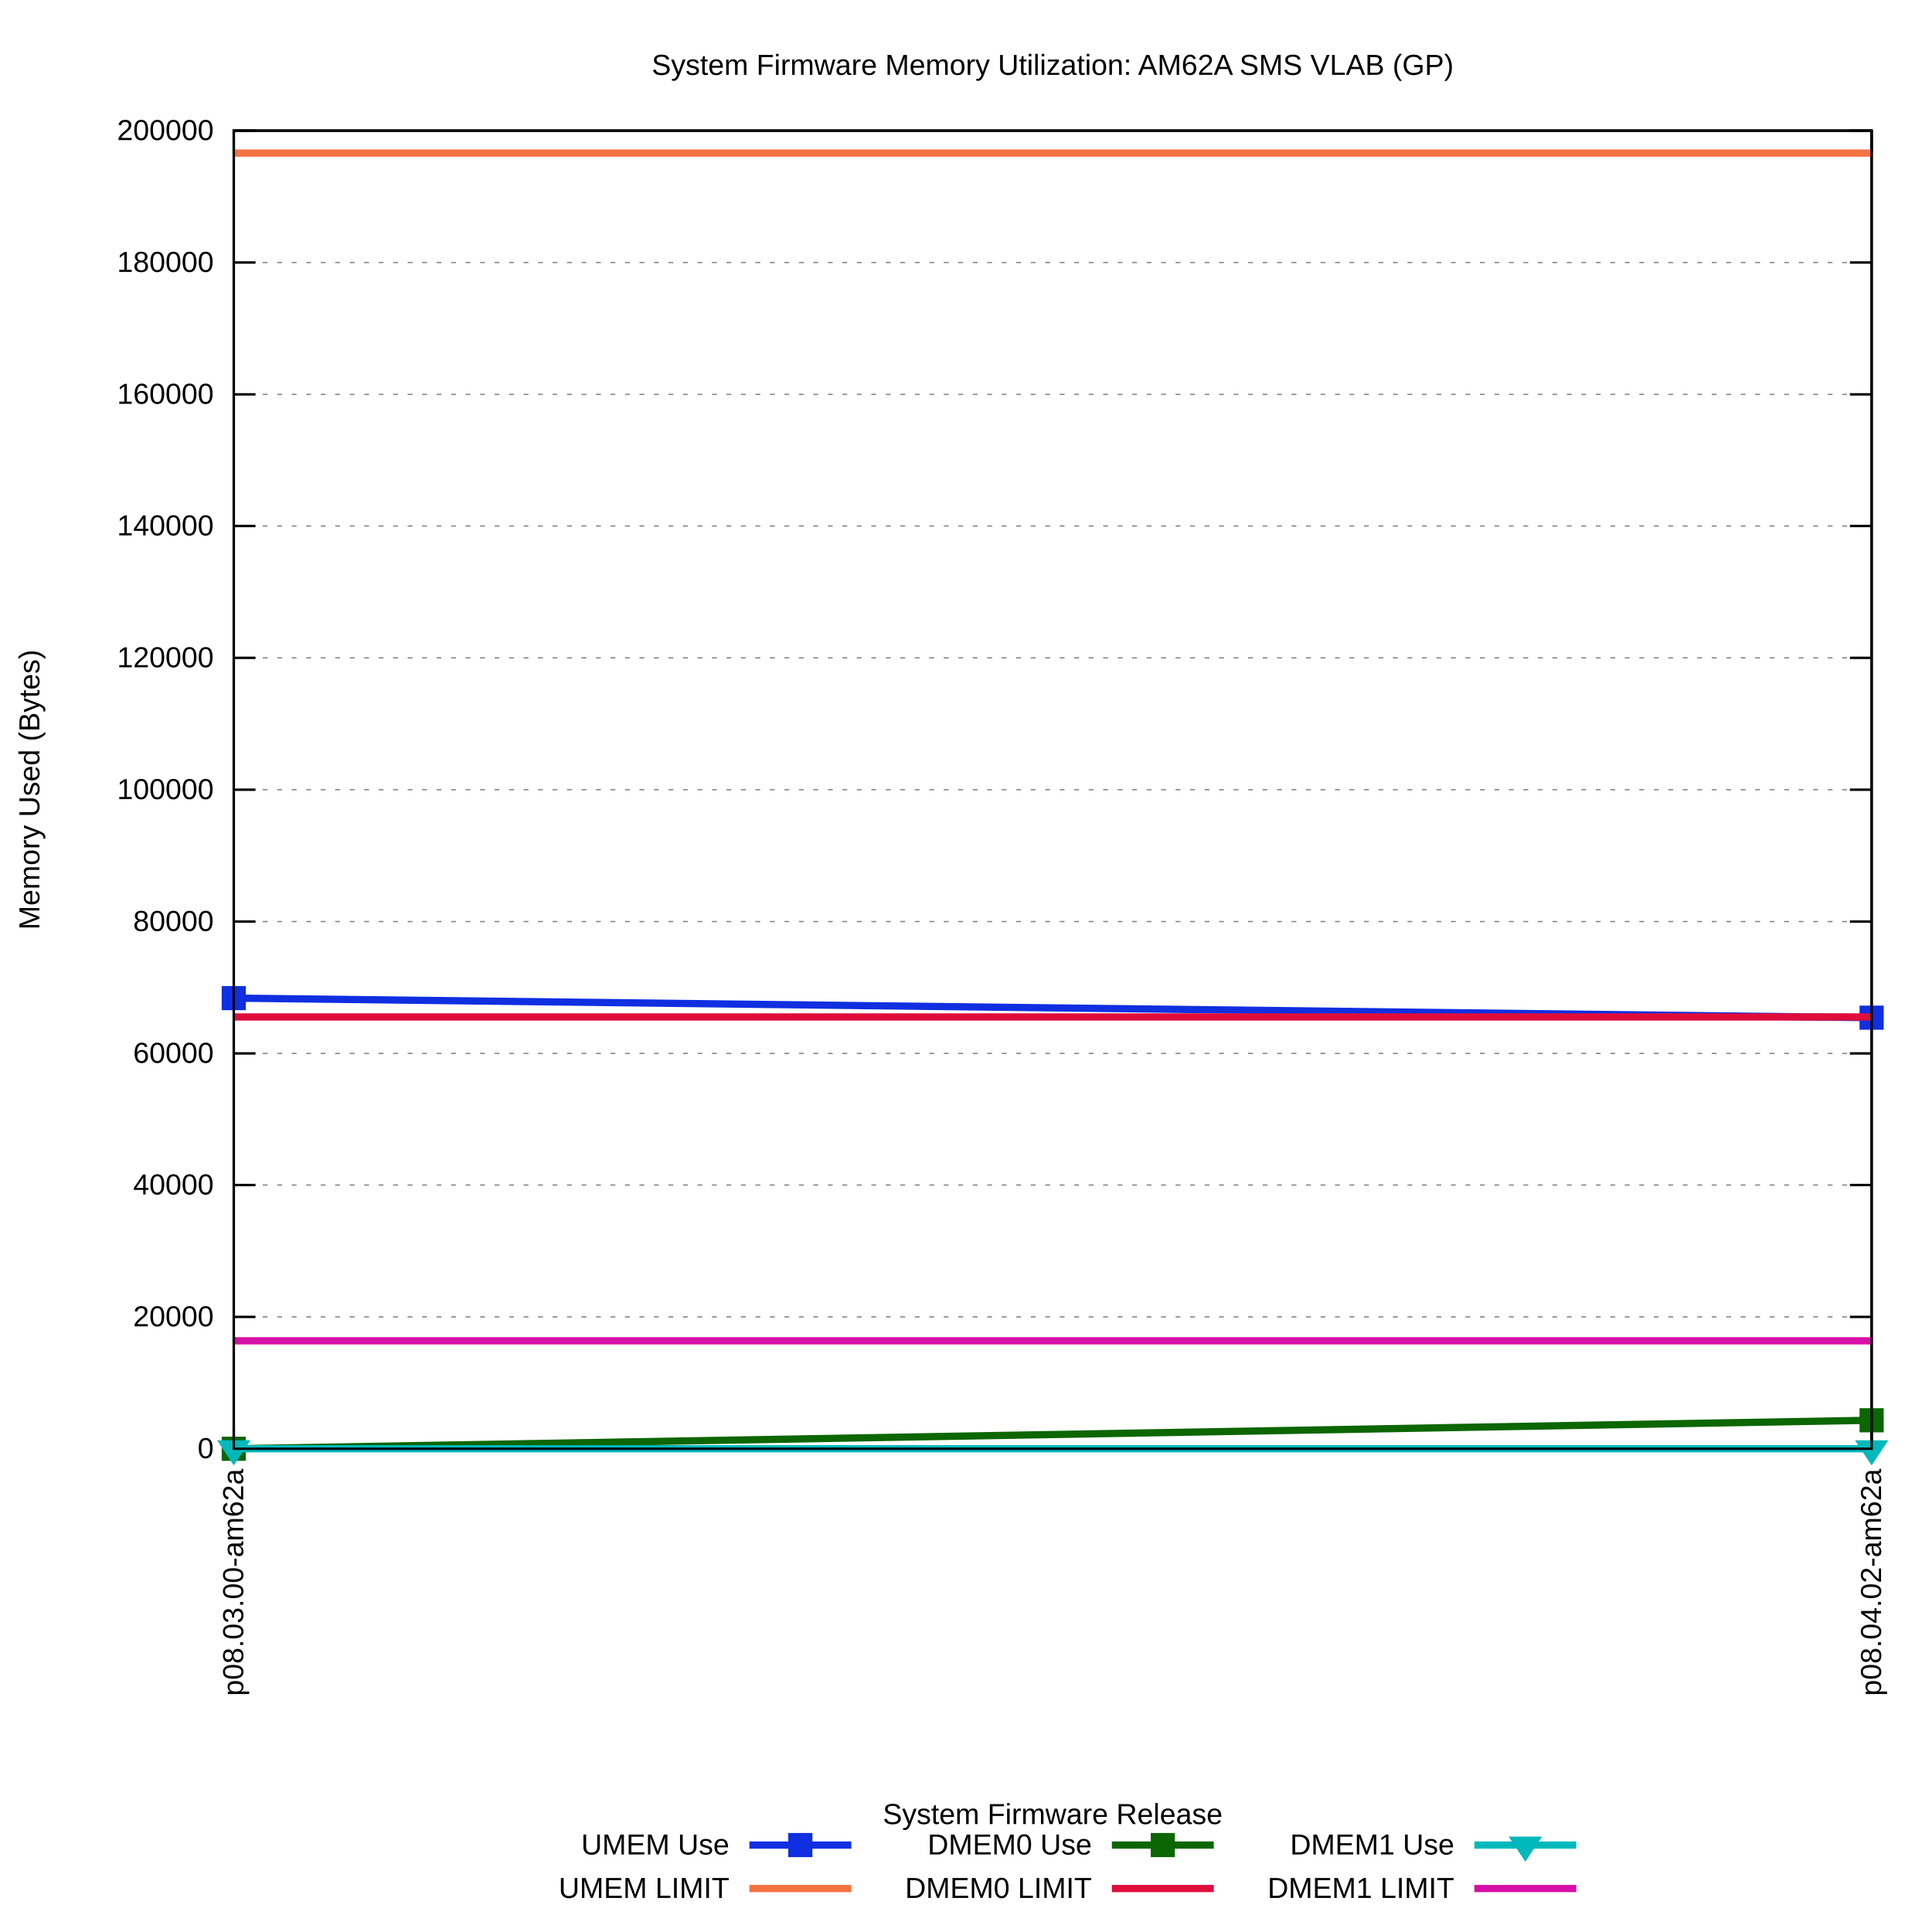
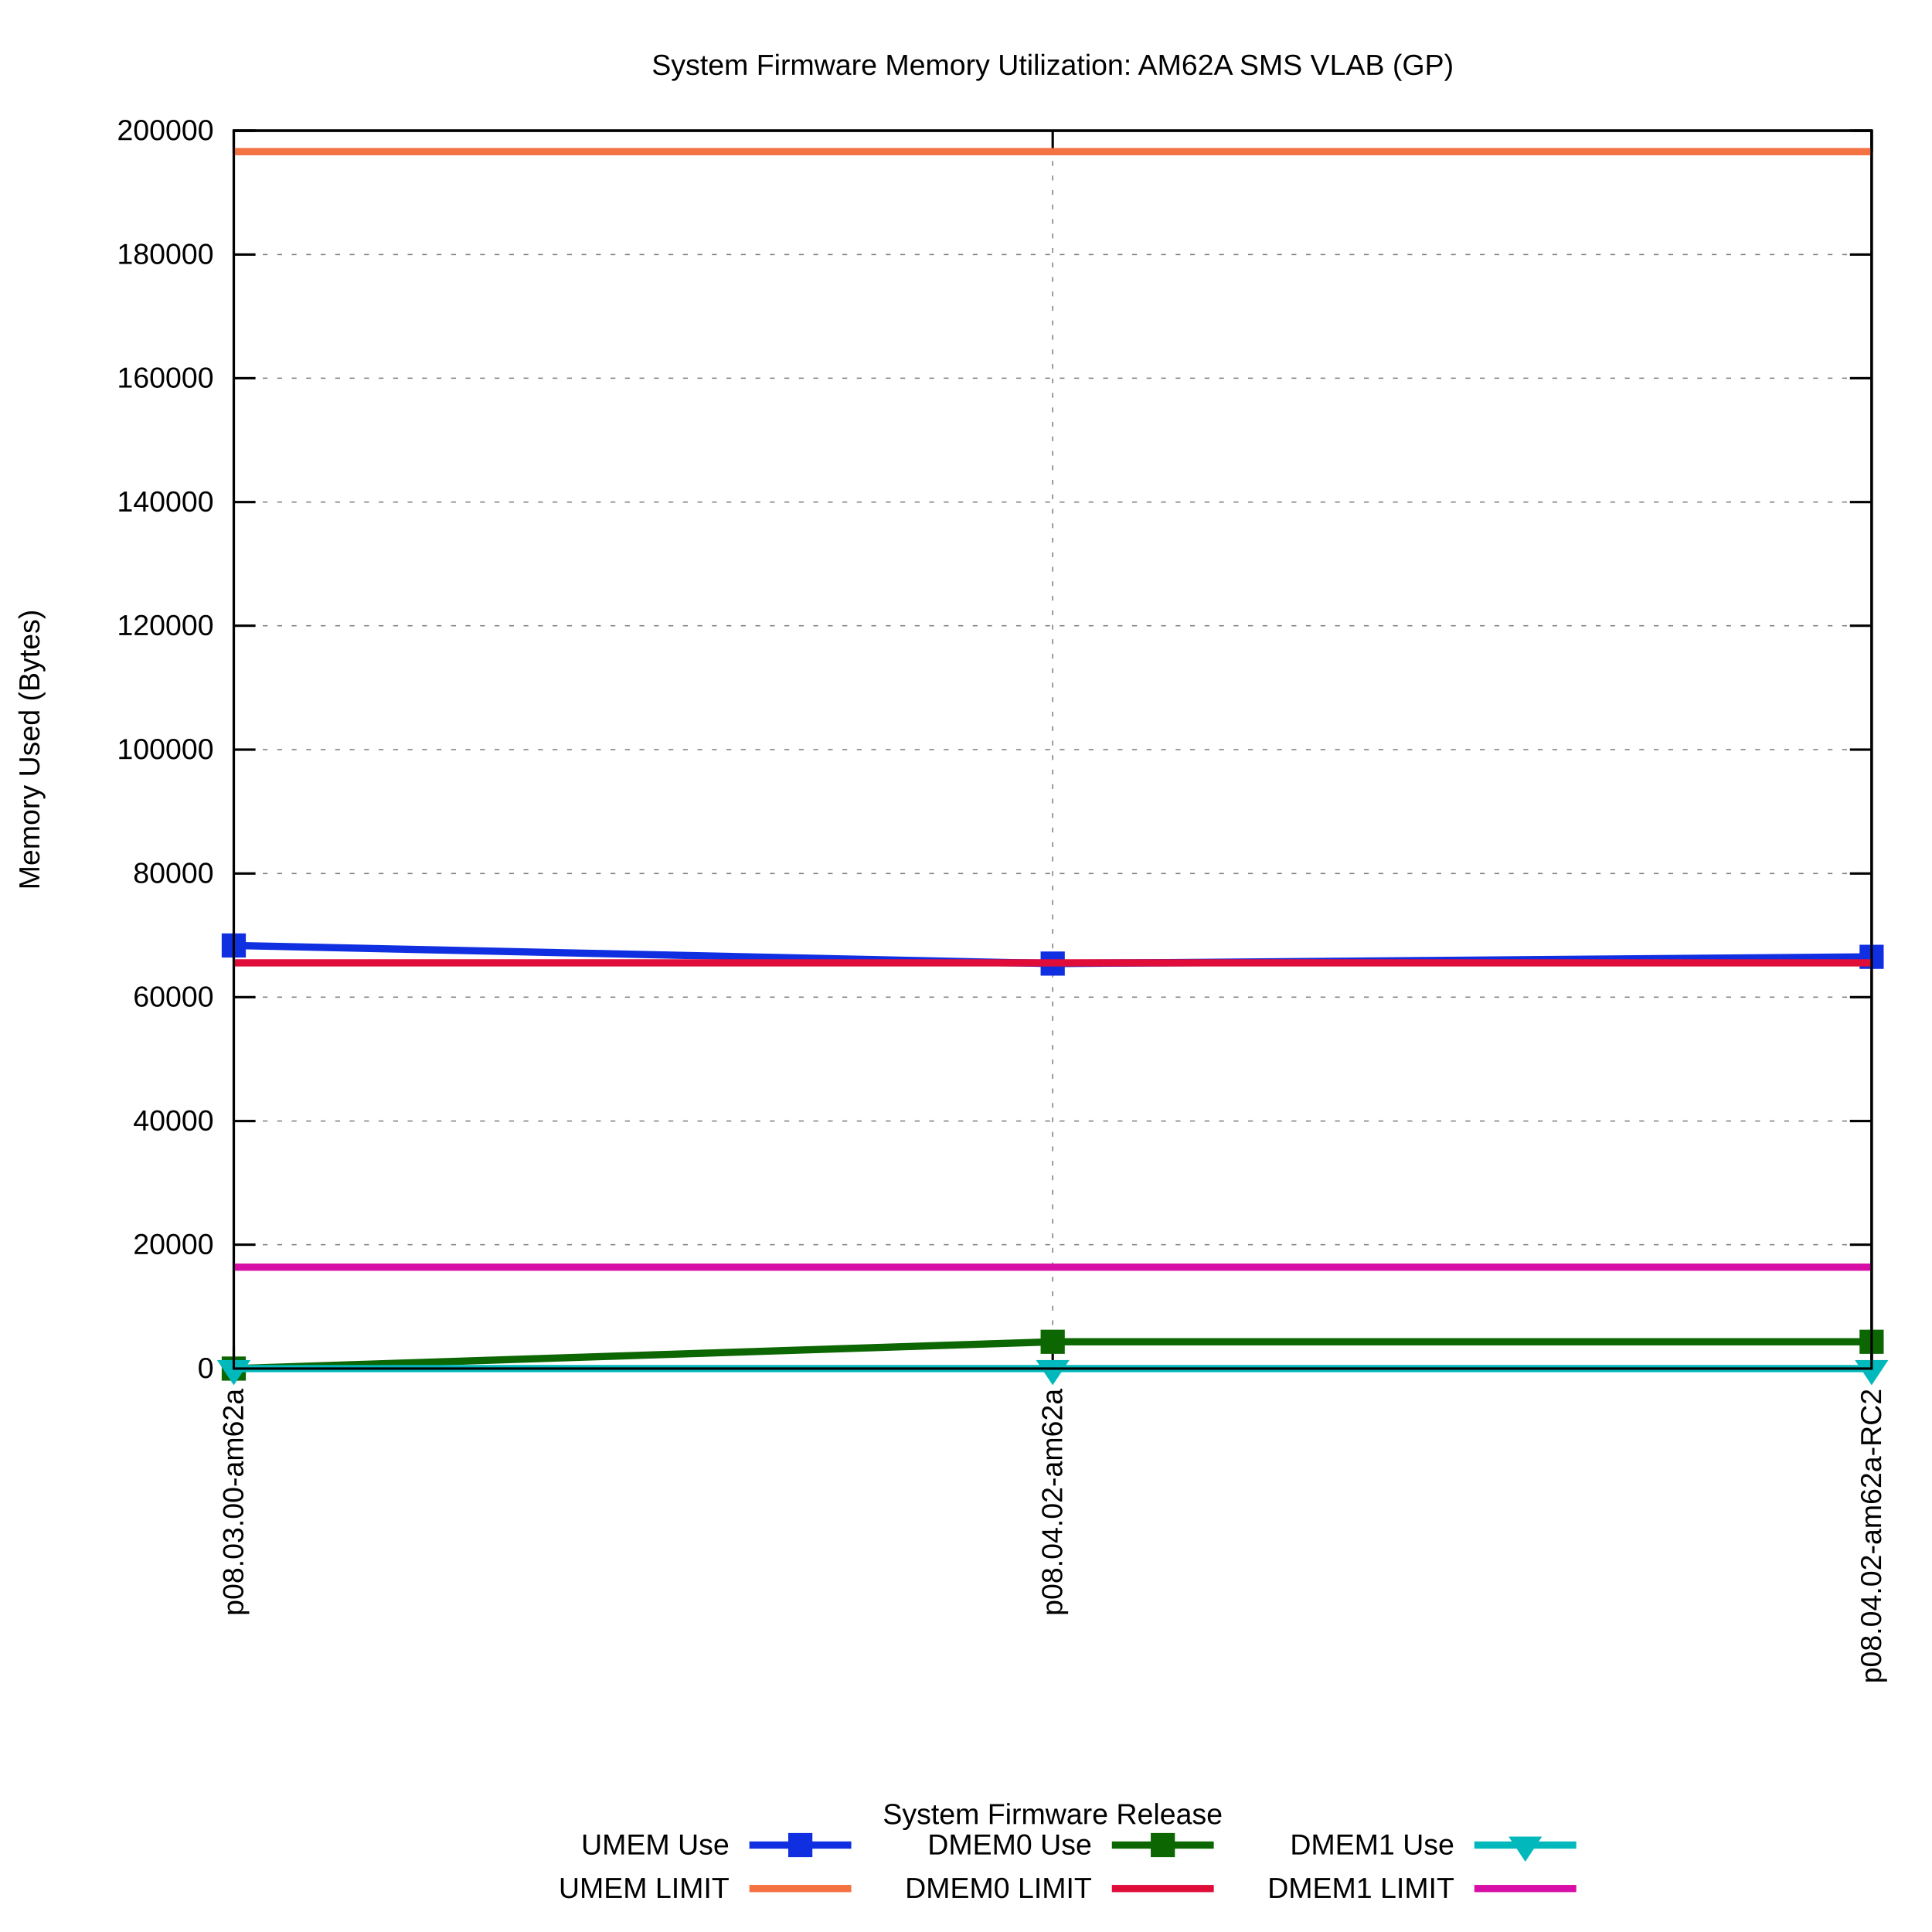
<svg xmlns="http://www.w3.org/2000/svg" xmlns:xlink="http://www.w3.org/1999/xlink" width="800" height="800" viewBox="0 0 800 800">
  <g id="gnuplot_canvas">
    <rect x="0" y="0" width="800" height="800" fill="none" />
    <defs>
      <circle id="gpDot" r="0.5" stroke-width="0.5" />
      <path id="gpPt0" stroke-width="0.222" stroke="currentColor" d="M-1,0 h2 M0,-1 v2" />
      <path id="gpPt1" stroke-width="0.222" stroke="currentColor" d="M-1,-1 L1,1 M1,-1 L-1,1" />
      <path id="gpPt2" stroke-width="0.222" stroke="currentColor" d="M-1,0 L1,0 M0,-1 L0,1 M-1,-1 L1,1 M-1,1 L1,-1" />
      <rect id="gpPt3" stroke-width="0.222" stroke="currentColor" x="-1" y="-1" width="2" height="2" />
      <rect id="gpPt4" stroke-width="0.222" stroke="currentColor" fill="currentColor" x="-1" y="-1" width="2" height="2" />
      <circle id="gpPt5" stroke-width="0.222" stroke="currentColor" cx="0" cy="0" r="1" />
      <use xlink:href="#gpPt5" id="gpPt6" fill="currentColor" stroke="none" />
      <path id="gpPt7" stroke-width="0.222" stroke="currentColor" d="M0,-1.33 L-1.33,0.67 L1.33,0.67 z" />
      <use xlink:href="#gpPt7" id="gpPt8" fill="currentColor" stroke="none" />
      <use xlink:href="#gpPt7" id="gpPt9" stroke="currentColor" transform="rotate(180)" />
      <use xlink:href="#gpPt9" id="gpPt10" fill="currentColor" stroke="none" />
      <use xlink:href="#gpPt3" id="gpPt11" stroke="currentColor" transform="rotate(45)" />
      <use xlink:href="#gpPt11" id="gpPt12" fill="currentColor" stroke="none" />
      <path id="gpPt13" stroke-width="0.222" stroke="currentColor" d="M0,1.330 L1.265,0.411 L0.782,-1.067 L-0.782,-1.076 L-1.265,0.411 z" />
      <use xlink:href="#gpPt13" id="gpPt14" fill="currentColor" stroke="none" />
      <filter id="textbox" filterUnits="objectBoundingBox" x="0" y="0" height="1" width="1">
        <feFlood flood-color="white" flood-opacity="1" result="bgnd" />
        <feComposite in="SourceGraphic" in2="bgnd" operator="atop" />
      </filter>
      <filter id="greybox" filterUnits="objectBoundingBox" x="0" y="0" height="1" width="1">
        <feFlood flood-color="lightgrey" flood-opacity="1" result="grey" />
        <feComposite in="SourceGraphic" in2="grey" operator="atop" />
      </filter>
    </defs>
    <g fill="none" color="white" stroke="currentColor" stroke-width="1.00" stroke-linecap="butt" stroke-linejoin="miter">
</g>
    <g fill="none" color="black" stroke="currentColor" stroke-width="1.00" stroke-linecap="butt" stroke-linejoin="miter">
</g>
    <g fill="none" color="black" stroke="black" stroke-width="0.50" stroke-linecap="butt" stroke-linejoin="miter">
</g>
    <g fill="none" color="gray" stroke="currentColor" stroke-width="0.50" stroke-linecap="butt" stroke-linejoin="miter">
-       <path stroke="gray" stroke-dasharray="2,4" class="gridline" d="M96.8,599.9 L775.0,599.9  " />
-     </g>
-     <g fill="none" color="gray" stroke="gray" stroke-width="1.00" stroke-linecap="butt" stroke-linejoin="miter">
- </g>
-     <g fill="none" color="black" stroke="currentColor" stroke-width="1.00" stroke-linecap="butt" stroke-linejoin="miter">
-       <path stroke="black" d="M96.8,599.9 L105.8,599.9 M775.0,599.9 L766.0,599.9  " />
-       <g transform="translate(88.5,603.8)" stroke="none" fill="black" font-family="Arial" font-size="12.00" text-anchor="end">
+       <path stroke="gray" stroke-dasharray="2,4" class="gridline" d="M96.8,566.7 L775.0,566.7  " />
+     </g>
+     <g fill="none" color="gray" stroke="gray" stroke-width="1.00" stroke-linecap="butt" stroke-linejoin="miter">
+ </g>
+     <g fill="none" color="black" stroke="currentColor" stroke-width="1.00" stroke-linecap="butt" stroke-linejoin="miter">
+       <path stroke="black" d="M96.8,566.7 L105.8,566.7 M775.0,566.7 L766.0,566.7  " />
+       <g transform="translate(88.5,570.6)" stroke="none" fill="black" font-family="Arial" font-size="12.00" text-anchor="end">
        <text>
          <tspan font-family="Arial"> 0</tspan>
        </text>
      </g>
    </g>
    <g fill="none" color="black" stroke="currentColor" stroke-width="1.00" stroke-linecap="butt" stroke-linejoin="miter">
</g>
    <g fill="none" color="black" stroke="black" stroke-width="0.50" stroke-linecap="butt" stroke-linejoin="miter">
</g>
    <g fill="none" color="gray" stroke="currentColor" stroke-width="0.50" stroke-linecap="butt" stroke-linejoin="miter">
-       <path stroke="gray" stroke-dasharray="2,4" class="gridline" d="M96.8,545.3 L775.0,545.3  " />
-     </g>
-     <g fill="none" color="gray" stroke="gray" stroke-width="1.00" stroke-linecap="butt" stroke-linejoin="miter">
- </g>
-     <g fill="none" color="black" stroke="currentColor" stroke-width="1.00" stroke-linecap="butt" stroke-linejoin="miter">
-       <path stroke="black" d="M96.8,545.3 L105.8,545.3 M775.0,545.3 L766.0,545.3  " />
-       <g transform="translate(88.5,549.2)" stroke="none" fill="black" font-family="Arial" font-size="12.00" text-anchor="end">
+       <path stroke="gray" stroke-dasharray="2,4" class="gridline" d="M96.8,515.4 L775.0,515.4  " />
+     </g>
+     <g fill="none" color="gray" stroke="gray" stroke-width="1.00" stroke-linecap="butt" stroke-linejoin="miter">
+ </g>
+     <g fill="none" color="black" stroke="currentColor" stroke-width="1.00" stroke-linecap="butt" stroke-linejoin="miter">
+       <path stroke="black" d="M96.8,515.4 L105.8,515.4 M775.0,515.4 L766.0,515.4  " />
+       <g transform="translate(88.5,519.3)" stroke="none" fill="black" font-family="Arial" font-size="12.00" text-anchor="end">
        <text>
          <tspan font-family="Arial"> 20000</tspan>
        </text>
      </g>
    </g>
    <g fill="none" color="black" stroke="currentColor" stroke-width="1.00" stroke-linecap="butt" stroke-linejoin="miter">
</g>
    <g fill="none" color="black" stroke="black" stroke-width="0.50" stroke-linecap="butt" stroke-linejoin="miter">
</g>
    <g fill="none" color="gray" stroke="currentColor" stroke-width="0.50" stroke-linecap="butt" stroke-linejoin="miter">
-       <path stroke="gray" stroke-dasharray="2,4" class="gridline" d="M96.8,490.7 L775.0,490.7  " />
-     </g>
-     <g fill="none" color="gray" stroke="gray" stroke-width="1.00" stroke-linecap="butt" stroke-linejoin="miter">
- </g>
-     <g fill="none" color="black" stroke="currentColor" stroke-width="1.00" stroke-linecap="butt" stroke-linejoin="miter">
-       <path stroke="black" d="M96.8,490.7 L105.8,490.7 M775.0,490.7 L766.0,490.7  " />
-       <g transform="translate(88.5,494.6)" stroke="none" fill="black" font-family="Arial" font-size="12.00" text-anchor="end">
+       <path stroke="gray" stroke-dasharray="2,4" class="gridline" d="M96.8,464.2 L775.0,464.2  " />
+     </g>
+     <g fill="none" color="gray" stroke="gray" stroke-width="1.00" stroke-linecap="butt" stroke-linejoin="miter">
+ </g>
+     <g fill="none" color="black" stroke="currentColor" stroke-width="1.00" stroke-linecap="butt" stroke-linejoin="miter">
+       <path stroke="black" d="M96.8,464.2 L105.8,464.2 M775.0,464.2 L766.0,464.2  " />
+       <g transform="translate(88.5,468.1)" stroke="none" fill="black" font-family="Arial" font-size="12.00" text-anchor="end">
        <text>
          <tspan font-family="Arial"> 40000</tspan>
        </text>
      </g>
    </g>
    <g fill="none" color="black" stroke="currentColor" stroke-width="1.00" stroke-linecap="butt" stroke-linejoin="miter">
</g>
    <g fill="none" color="black" stroke="black" stroke-width="0.50" stroke-linecap="butt" stroke-linejoin="miter">
</g>
    <g fill="none" color="gray" stroke="currentColor" stroke-width="0.50" stroke-linecap="butt" stroke-linejoin="miter">
-       <path stroke="gray" stroke-dasharray="2,4" class="gridline" d="M96.8,436.2 L775.0,436.2  " />
-     </g>
-     <g fill="none" color="gray" stroke="gray" stroke-width="1.00" stroke-linecap="butt" stroke-linejoin="miter">
- </g>
-     <g fill="none" color="black" stroke="currentColor" stroke-width="1.00" stroke-linecap="butt" stroke-linejoin="miter">
-       <path stroke="black" d="M96.8,436.2 L105.8,436.2 M775.0,436.2 L766.0,436.2  " />
-       <g transform="translate(88.5,440.1)" stroke="none" fill="black" font-family="Arial" font-size="12.00" text-anchor="end">
+       <path stroke="gray" stroke-dasharray="2,4" class="gridline" d="M96.8,412.9 L775.0,412.9  " />
+     </g>
+     <g fill="none" color="gray" stroke="gray" stroke-width="1.00" stroke-linecap="butt" stroke-linejoin="miter">
+ </g>
+     <g fill="none" color="black" stroke="currentColor" stroke-width="1.00" stroke-linecap="butt" stroke-linejoin="miter">
+       <path stroke="black" d="M96.8,412.9 L105.8,412.9 M775.0,412.9 L766.0,412.9  " />
+       <g transform="translate(88.5,416.8)" stroke="none" fill="black" font-family="Arial" font-size="12.00" text-anchor="end">
        <text>
          <tspan font-family="Arial"> 60000</tspan>
        </text>
      </g>
    </g>
    <g fill="none" color="black" stroke="currentColor" stroke-width="1.00" stroke-linecap="butt" stroke-linejoin="miter">
</g>
    <g fill="none" color="black" stroke="black" stroke-width="0.50" stroke-linecap="butt" stroke-linejoin="miter">
</g>
    <g fill="none" color="gray" stroke="currentColor" stroke-width="0.50" stroke-linecap="butt" stroke-linejoin="miter">
-       <path stroke="gray" stroke-dasharray="2,4" class="gridline" d="M96.8,381.6 L775.0,381.6  " />
-     </g>
-     <g fill="none" color="gray" stroke="gray" stroke-width="1.00" stroke-linecap="butt" stroke-linejoin="miter">
- </g>
-     <g fill="none" color="black" stroke="currentColor" stroke-width="1.00" stroke-linecap="butt" stroke-linejoin="miter">
-       <path stroke="black" d="M96.8,381.6 L105.8,381.6 M775.0,381.6 L766.0,381.6  " />
-       <g transform="translate(88.5,385.5)" stroke="none" fill="black" font-family="Arial" font-size="12.00" text-anchor="end">
+       <path stroke="gray" stroke-dasharray="2,4" class="gridline" d="M96.8,361.7 L775.0,361.7  " />
+     </g>
+     <g fill="none" color="gray" stroke="gray" stroke-width="1.00" stroke-linecap="butt" stroke-linejoin="miter">
+ </g>
+     <g fill="none" color="black" stroke="currentColor" stroke-width="1.00" stroke-linecap="butt" stroke-linejoin="miter">
+       <path stroke="black" d="M96.8,361.7 L105.8,361.7 M775.0,361.7 L766.0,361.7  " />
+       <g transform="translate(88.5,365.6)" stroke="none" fill="black" font-family="Arial" font-size="12.00" text-anchor="end">
        <text>
          <tspan font-family="Arial"> 80000</tspan>
        </text>
      </g>
    </g>
    <g fill="none" color="black" stroke="currentColor" stroke-width="1.00" stroke-linecap="butt" stroke-linejoin="miter">
</g>
    <g fill="none" color="black" stroke="black" stroke-width="0.50" stroke-linecap="butt" stroke-linejoin="miter">
</g>
    <g fill="none" color="gray" stroke="currentColor" stroke-width="0.50" stroke-linecap="butt" stroke-linejoin="miter">
-       <path stroke="gray" stroke-dasharray="2,4" class="gridline" d="M96.8,327.0 L775.0,327.0  " />
-     </g>
-     <g fill="none" color="gray" stroke="gray" stroke-width="1.00" stroke-linecap="butt" stroke-linejoin="miter">
- </g>
-     <g fill="none" color="black" stroke="currentColor" stroke-width="1.00" stroke-linecap="butt" stroke-linejoin="miter">
-       <path stroke="black" d="M96.8,327.0 L105.8,327.0 M775.0,327.0 L766.0,327.0  " />
-       <g transform="translate(88.5,330.9)" stroke="none" fill="black" font-family="Arial" font-size="12.00" text-anchor="end">
+       <path stroke="gray" stroke-dasharray="2,4" class="gridline" d="M96.8,310.4 L775.0,310.4  " />
+     </g>
+     <g fill="none" color="gray" stroke="gray" stroke-width="1.00" stroke-linecap="butt" stroke-linejoin="miter">
+ </g>
+     <g fill="none" color="black" stroke="currentColor" stroke-width="1.00" stroke-linecap="butt" stroke-linejoin="miter">
+       <path stroke="black" d="M96.8,310.4 L105.8,310.4 M775.0,310.4 L766.0,310.4  " />
+       <g transform="translate(88.5,314.3)" stroke="none" fill="black" font-family="Arial" font-size="12.00" text-anchor="end">
        <text>
          <tspan font-family="Arial"> 100000</tspan>
        </text>
      </g>
    </g>
    <g fill="none" color="black" stroke="currentColor" stroke-width="1.00" stroke-linecap="butt" stroke-linejoin="miter">
</g>
    <g fill="none" color="black" stroke="black" stroke-width="0.50" stroke-linecap="butt" stroke-linejoin="miter">
</g>
    <g fill="none" color="gray" stroke="currentColor" stroke-width="0.50" stroke-linecap="butt" stroke-linejoin="miter">
-       <path stroke="gray" stroke-dasharray="2,4" class="gridline" d="M96.8,272.4 L775.0,272.4  " />
-     </g>
-     <g fill="none" color="gray" stroke="gray" stroke-width="1.00" stroke-linecap="butt" stroke-linejoin="miter">
- </g>
-     <g fill="none" color="black" stroke="currentColor" stroke-width="1.00" stroke-linecap="butt" stroke-linejoin="miter">
-       <path stroke="black" d="M96.8,272.4 L105.8,272.4 M775.0,272.4 L766.0,272.4  " />
-       <g transform="translate(88.5,276.3)" stroke="none" fill="black" font-family="Arial" font-size="12.00" text-anchor="end">
+       <path stroke="gray" stroke-dasharray="2,4" class="gridline" d="M96.8,259.1 L775.0,259.1  " />
+     </g>
+     <g fill="none" color="gray" stroke="gray" stroke-width="1.00" stroke-linecap="butt" stroke-linejoin="miter">
+ </g>
+     <g fill="none" color="black" stroke="currentColor" stroke-width="1.00" stroke-linecap="butt" stroke-linejoin="miter">
+       <path stroke="black" d="M96.8,259.1 L105.8,259.1 M775.0,259.1 L766.0,259.1  " />
+       <g transform="translate(88.5,263.0)" stroke="none" fill="black" font-family="Arial" font-size="12.00" text-anchor="end">
        <text>
          <tspan font-family="Arial"> 120000</tspan>
        </text>
      </g>
    </g>
    <g fill="none" color="black" stroke="currentColor" stroke-width="1.00" stroke-linecap="butt" stroke-linejoin="miter">
</g>
    <g fill="none" color="black" stroke="black" stroke-width="0.50" stroke-linecap="butt" stroke-linejoin="miter">
</g>
    <g fill="none" color="gray" stroke="currentColor" stroke-width="0.50" stroke-linecap="butt" stroke-linejoin="miter">
-       <path stroke="gray" stroke-dasharray="2,4" class="gridline" d="M96.8,217.8 L775.0,217.8  " />
-     </g>
-     <g fill="none" color="gray" stroke="gray" stroke-width="1.00" stroke-linecap="butt" stroke-linejoin="miter">
- </g>
-     <g fill="none" color="black" stroke="currentColor" stroke-width="1.00" stroke-linecap="butt" stroke-linejoin="miter">
-       <path stroke="black" d="M96.8,217.8 L105.8,217.8 M775.0,217.8 L766.0,217.8  " />
-       <g transform="translate(88.5,221.7)" stroke="none" fill="black" font-family="Arial" font-size="12.00" text-anchor="end">
+       <path stroke="gray" stroke-dasharray="2,4" class="gridline" d="M96.8,207.9 L775.0,207.9  " />
+     </g>
+     <g fill="none" color="gray" stroke="gray" stroke-width="1.00" stroke-linecap="butt" stroke-linejoin="miter">
+ </g>
+     <g fill="none" color="black" stroke="currentColor" stroke-width="1.00" stroke-linecap="butt" stroke-linejoin="miter">
+       <path stroke="black" d="M96.8,207.9 L105.8,207.9 M775.0,207.9 L766.0,207.9  " />
+       <g transform="translate(88.5,211.8)" stroke="none" fill="black" font-family="Arial" font-size="12.00" text-anchor="end">
        <text>
          <tspan font-family="Arial"> 140000</tspan>
        </text>
      </g>
    </g>
    <g fill="none" color="black" stroke="currentColor" stroke-width="1.00" stroke-linecap="butt" stroke-linejoin="miter">
</g>
    <g fill="none" color="black" stroke="black" stroke-width="0.50" stroke-linecap="butt" stroke-linejoin="miter">
</g>
    <g fill="none" color="gray" stroke="currentColor" stroke-width="0.50" stroke-linecap="butt" stroke-linejoin="miter">
-       <path stroke="gray" stroke-dasharray="2,4" class="gridline" d="M96.8,163.3 L775.0,163.3  " />
-     </g>
-     <g fill="none" color="gray" stroke="gray" stroke-width="1.00" stroke-linecap="butt" stroke-linejoin="miter">
- </g>
-     <g fill="none" color="black" stroke="currentColor" stroke-width="1.00" stroke-linecap="butt" stroke-linejoin="miter">
-       <path stroke="black" d="M96.8,163.3 L105.8,163.3 M775.0,163.3 L766.0,163.3  " />
-       <g transform="translate(88.5,167.2)" stroke="none" fill="black" font-family="Arial" font-size="12.00" text-anchor="end">
+       <path stroke="gray" stroke-dasharray="2,4" class="gridline" d="M96.8,156.6 L775.0,156.6  " />
+     </g>
+     <g fill="none" color="gray" stroke="gray" stroke-width="1.00" stroke-linecap="butt" stroke-linejoin="miter">
+ </g>
+     <g fill="none" color="black" stroke="currentColor" stroke-width="1.00" stroke-linecap="butt" stroke-linejoin="miter">
+       <path stroke="black" d="M96.8,156.6 L105.8,156.6 M775.0,156.6 L766.0,156.6  " />
+       <g transform="translate(88.5,160.5)" stroke="none" fill="black" font-family="Arial" font-size="12.00" text-anchor="end">
        <text>
          <tspan font-family="Arial"> 160000</tspan>
        </text>
      </g>
    </g>
    <g fill="none" color="black" stroke="currentColor" stroke-width="1.00" stroke-linecap="butt" stroke-linejoin="miter">
</g>
    <g fill="none" color="black" stroke="black" stroke-width="0.50" stroke-linecap="butt" stroke-linejoin="miter">
</g>
    <g fill="none" color="gray" stroke="currentColor" stroke-width="0.50" stroke-linecap="butt" stroke-linejoin="miter">
-       <path stroke="gray" stroke-dasharray="2,4" class="gridline" d="M96.8,108.7 L775.0,108.7  " />
-     </g>
-     <g fill="none" color="gray" stroke="gray" stroke-width="1.00" stroke-linecap="butt" stroke-linejoin="miter">
- </g>
-     <g fill="none" color="black" stroke="currentColor" stroke-width="1.00" stroke-linecap="butt" stroke-linejoin="miter">
-       <path stroke="black" d="M96.8,108.7 L105.8,108.7 M775.0,108.7 L766.0,108.7  " />
-       <g transform="translate(88.5,112.6)" stroke="none" fill="black" font-family="Arial" font-size="12.00" text-anchor="end">
+       <path stroke="gray" stroke-dasharray="2,4" class="gridline" d="M96.8,105.4 L775.0,105.4  " />
+     </g>
+     <g fill="none" color="gray" stroke="gray" stroke-width="1.00" stroke-linecap="butt" stroke-linejoin="miter">
+ </g>
+     <g fill="none" color="black" stroke="currentColor" stroke-width="1.00" stroke-linecap="butt" stroke-linejoin="miter">
+       <path stroke="black" d="M96.8,105.4 L105.8,105.4 M775.0,105.4 L766.0,105.4  " />
+       <g transform="translate(88.5,109.3)" stroke="none" fill="black" font-family="Arial" font-size="12.00" text-anchor="end">
        <text>
          <tspan font-family="Arial"> 180000</tspan>
        </text>
      </g>
    </g>
    <g fill="none" color="black" stroke="currentColor" stroke-width="1.00" stroke-linecap="butt" stroke-linejoin="miter">
</g>
    <g fill="none" color="black" stroke="black" stroke-width="0.50" stroke-linecap="butt" stroke-linejoin="miter">
</g>
    <g fill="none" color="gray" stroke="currentColor" stroke-width="0.50" stroke-linecap="butt" stroke-linejoin="miter">
      <path stroke="gray" stroke-dasharray="2,4" class="gridline" d="M96.8,54.1 L775.0,54.1  " />
    </g>
    <g fill="none" color="gray" stroke="gray" stroke-width="1.00" stroke-linecap="butt" stroke-linejoin="miter">
</g>
    <g fill="none" color="black" stroke="currentColor" stroke-width="1.00" stroke-linecap="butt" stroke-linejoin="miter">
      <path stroke="black" d="M96.8,54.1 L105.8,54.1 M775.0,54.1 L766.0,54.1  " />
      <g transform="translate(88.5,58.0)" stroke="none" fill="black" font-family="Arial" font-size="12.00" text-anchor="end">
        <text>
          <tspan font-family="Arial"> 200000</tspan>
        </text>
      </g>
    </g>
    <g fill="none" color="black" stroke="currentColor" stroke-width="1.00" stroke-linecap="butt" stroke-linejoin="miter">
</g>
    <g fill="none" color="black" stroke="black" stroke-width="0.50" stroke-linecap="butt" stroke-linejoin="miter">
</g>
    <g fill="none" color="gray" stroke="currentColor" stroke-width="0.50" stroke-linecap="butt" stroke-linejoin="miter">
-       <path stroke="gray" stroke-dasharray="2,4" class="gridline" d="M96.8,599.9 L96.8,54.1  " />
-     </g>
-     <g fill="none" color="gray" stroke="gray" stroke-width="1.00" stroke-linecap="butt" stroke-linejoin="miter">
- </g>
-     <g fill="none" color="black" stroke="currentColor" stroke-width="1.00" stroke-linecap="butt" stroke-linejoin="miter">
-       <path stroke="black" d="M96.8,599.9 L96.8,590.9 M96.8,54.1 L96.8,63.1  " />
-       <g transform="translate(100.7,608.2) rotate(270)" stroke="none" fill="black" font-family="Arial" font-size="12.00" text-anchor="end">
+       <path stroke="gray" stroke-dasharray="2,4" class="gridline" d="M96.8,566.7 L96.8,54.1  " />
+     </g>
+     <g fill="none" color="gray" stroke="gray" stroke-width="1.00" stroke-linecap="butt" stroke-linejoin="miter">
+ </g>
+     <g fill="none" color="black" stroke="currentColor" stroke-width="1.00" stroke-linecap="butt" stroke-linejoin="miter">
+       <path stroke="black" d="M96.8,566.7 L96.8,557.7 M96.8,54.1 L96.8,63.1  " />
+       <g transform="translate(100.7,575.0) rotate(270)" stroke="none" fill="black" font-family="Arial" font-size="12.00" text-anchor="end">
        <text>
          <tspan font-family="Arial">p08.03.00-am62a</tspan>
        </text>
      </g>
    </g>
    <g fill="none" color="black" stroke="currentColor" stroke-width="1.00" stroke-linecap="butt" stroke-linejoin="miter">
</g>
    <g fill="none" color="black" stroke="black" stroke-width="0.50" stroke-linecap="butt" stroke-linejoin="miter">
</g>
    <g fill="none" color="gray" stroke="currentColor" stroke-width="0.50" stroke-linecap="butt" stroke-linejoin="miter">
-       <path stroke="gray" stroke-dasharray="2,4" class="gridline" d="M775.0,599.9 L775.0,54.1  " />
-     </g>
-     <g fill="none" color="gray" stroke="gray" stroke-width="1.00" stroke-linecap="butt" stroke-linejoin="miter">
- </g>
-     <g fill="none" color="black" stroke="currentColor" stroke-width="1.00" stroke-linecap="butt" stroke-linejoin="miter">
-       <path stroke="black" d="M775.0,599.9 L775.0,590.9 M775.0,54.1 L775.0,63.1  " />
-       <g transform="translate(778.9,608.2) rotate(270)" stroke="none" fill="black" font-family="Arial" font-size="12.00" text-anchor="end">
+       <path stroke="gray" stroke-dasharray="2,4" class="gridline" d="M435.9,566.7 L435.9,54.1  " />
+     </g>
+     <g fill="none" color="gray" stroke="gray" stroke-width="1.00" stroke-linecap="butt" stroke-linejoin="miter">
+ </g>
+     <g fill="none" color="black" stroke="currentColor" stroke-width="1.00" stroke-linecap="butt" stroke-linejoin="miter">
+       <path stroke="black" d="M435.9,566.7 L435.9,557.7 M435.9,54.1 L435.9,63.1  " />
+       <g transform="translate(439.8,575.0) rotate(270)" stroke="none" fill="black" font-family="Arial" font-size="12.00" text-anchor="end">
        <text>
          <tspan font-family="Arial">p08.04.02-am62a</tspan>
        </text>
      </g>
    </g>
    <g fill="none" color="black" stroke="currentColor" stroke-width="1.00" stroke-linecap="butt" stroke-linejoin="miter">
</g>
-     <g fill="none" color="black" stroke="currentColor" stroke-width="1.00" stroke-linecap="butt" stroke-linejoin="miter">
-       <path stroke="black" d="M96.8,54.1 L96.8,599.9 L775.0,599.9 L775.0,54.1 L96.8,54.1 Z  " />
-     </g>
-     <g fill="none" color="black" stroke="currentColor" stroke-width="1.00" stroke-linecap="butt" stroke-linejoin="miter">
-       <g transform="translate(16.3,327.0) rotate(270)" stroke="none" fill="black" font-family="Arial" font-size="12.00" text-anchor="middle">
+     <g fill="none" color="black" stroke="black" stroke-width="0.50" stroke-linecap="butt" stroke-linejoin="miter">
+ </g>
+     <g fill="none" color="gray" stroke="currentColor" stroke-width="0.50" stroke-linecap="butt" stroke-linejoin="miter">
+       <path stroke="gray" stroke-dasharray="2,4" class="gridline" d="M775.0,566.7 L775.0,54.1  " />
+     </g>
+     <g fill="none" color="gray" stroke="gray" stroke-width="1.00" stroke-linecap="butt" stroke-linejoin="miter">
+ </g>
+     <g fill="none" color="black" stroke="currentColor" stroke-width="1.00" stroke-linecap="butt" stroke-linejoin="miter">
+       <path stroke="black" d="M775.0,566.7 L775.0,557.7 M775.0,54.1 L775.0,63.1  " />
+       <g transform="translate(778.9,575.0) rotate(270)" stroke="none" fill="black" font-family="Arial" font-size="12.00" text-anchor="end">
+         <text>
+           <tspan font-family="Arial">p08.04.02-am62a-RC2</tspan>
+         </text>
+       </g>
+     </g>
+     <g fill="none" color="black" stroke="currentColor" stroke-width="1.00" stroke-linecap="butt" stroke-linejoin="miter">
+ </g>
+     <g fill="none" color="black" stroke="currentColor" stroke-width="1.00" stroke-linecap="butt" stroke-linejoin="miter">
+       <path stroke="black" d="M96.8,54.1 L96.8,566.7 L775.0,566.7 L775.0,54.1 L96.8,54.1 Z  " />
+     </g>
+     <g fill="none" color="black" stroke="currentColor" stroke-width="1.00" stroke-linecap="butt" stroke-linejoin="miter">
+       <g transform="translate(16.3,310.4) rotate(270)" stroke="none" fill="black" font-family="Arial" font-size="12.00" text-anchor="middle">
        <text>
          <tspan font-family="Arial">Memory Used (Bytes)</tspan>
        </text>
      </g>
    </g>
    <g fill="none" color="black" stroke="currentColor" stroke-width="1.00" stroke-linecap="butt" stroke-linejoin="miter">
      <g transform="translate(435.9,755.3)" stroke="none" fill="black" font-family="Arial" font-size="12.00" text-anchor="middle">
        <text>
          <tspan font-family="Arial">System Firmware Release</tspan>
        </text>
      </g>
    </g>
    <g fill="none" color="black" stroke="currentColor" stroke-width="1.00" stroke-linecap="butt" stroke-linejoin="miter">
      <g transform="translate(435.9,31.0)" stroke="none" fill="black" font-family="Arial" font-size="12.00" text-anchor="middle">
        <text>
          <tspan font-family="Arial">System Firmware Memory Utilization: AM62A SMS VLAB (GP)</tspan>
        </text>
      </g>
    </g>
    <g id="gnuplot_plot_1">
      <g fill="none" color="white" stroke="black" stroke-width="3.00" stroke-linecap="butt" stroke-linejoin="miter">
</g>
      <g fill="none" color="black" stroke="currentColor" stroke-width="3.00" stroke-linecap="butt" stroke-linejoin="miter">
        <g transform="translate(302.0,767.9)" stroke="none" fill="black" font-family="Arial" font-size="12.00" text-anchor="end">
          <text>
            <tspan font-family="Arial">UMEM Use</tspan>
          </text>
        </g>
      </g>
      <g fill="none" color="black" stroke="currentColor" stroke-width="3.00" stroke-linecap="butt" stroke-linejoin="miter">
-         <path stroke="rgb( 15,  47, 224)" d="M310.3,764.0 L352.5,764.0 M96.8,413.3 L775.0,421.4  " />
-         <use xlink:href="#gpPt4" transform="translate(96.8,413.3) scale(4.50)" color="rgb( 15,  47, 224)" />
-         <use xlink:href="#gpPt4" transform="translate(775.0,421.4) scale(4.50)" color="rgb( 15,  47, 224)" />
+         <path stroke="rgb( 15,  47, 224)" d="M310.3,764.0 L352.5,764.0 M96.8,391.5 L435.9,399.0 L775.0,396.2  " />
+         <use xlink:href="#gpPt4" transform="translate(96.8,391.5) scale(4.50)" color="rgb( 15,  47, 224)" />
+         <use xlink:href="#gpPt4" transform="translate(435.9,399.0) scale(4.50)" color="rgb( 15,  47, 224)" />
+         <use xlink:href="#gpPt4" transform="translate(775.0,396.2) scale(4.50)" color="rgb( 15,  47, 224)" />
        <use xlink:href="#gpPt4" transform="translate(331.4,764.0) scale(4.50)" color="rgb( 15,  47, 224)" />
      </g>
    </g>
    <g id="gnuplot_plot_2">
      <g fill="none" color="black" stroke="currentColor" stroke-width="3.00" stroke-linecap="butt" stroke-linejoin="miter">
        <g transform="translate(302.0,785.9)" stroke="none" fill="black" font-family="Arial" font-size="12.00" text-anchor="end">
          <text>
            <tspan font-family="Arial">UMEM LIMIT</tspan>
          </text>
        </g>
      </g>
      <g fill="none" color="black" stroke="currentColor" stroke-width="3.00" stroke-linecap="butt" stroke-linejoin="miter">
-         <path stroke="rgb(244, 113,  66)" d="M310.3,782.0 L352.5,782.0 M96.8,63.4 L103.7,63.4 L110.5,63.4 L117.4,63.4 L124.2,63.4 L131.1,63.4   L137.9,63.4 L144.8,63.4 L151.6,63.4 L158.5,63.4 L165.3,63.4 L172.2,63.4 L179.0,63.4 L185.9,63.4   L192.7,63.4 L199.6,63.4 L206.4,63.4 L213.3,63.4 L220.1,63.4 L227.0,63.4 L233.8,63.4 L240.7,63.4   L247.5,63.4 L254.4,63.4 L261.2,63.4 L268.1,63.4 L274.9,63.4 L281.8,63.4 L288.6,63.4 L295.5,63.4   L302.3,63.4 L309.2,63.4 L316.0,63.4 L322.9,63.4 L329.7,63.4 L336.6,63.4 L343.4,63.4 L350.3,63.4   L357.1,63.4 L364.0,63.4 L370.8,63.4 L377.7,63.4 L384.5,63.4 L391.4,63.4 L398.2,63.4 L405.1,63.4   L411.9,63.4 L418.8,63.4 L425.6,63.4 L432.5,63.4 L439.3,63.4 L446.2,63.4 L453.0,63.4 L459.9,63.4   L466.7,63.4 L473.6,63.4 L480.4,63.4 L487.3,63.4 L494.1,63.4 L501.0,63.4 L507.8,63.4 L514.7,63.4   L521.5,63.4 L528.4,63.4 L535.2,63.4 L542.1,63.4 L548.9,63.4 L555.8,63.4 L562.6,63.4 L569.5,63.4   L576.3,63.4 L583.2,63.4 L590.0,63.4 L596.9,63.4 L603.7,63.4 L610.6,63.4 L617.4,63.4 L624.3,63.4   L631.1,63.4 L638.0,63.4 L644.8,63.4 L651.7,63.4 L658.5,63.4 L665.4,63.4 L672.2,63.4 L679.1,63.4   L685.9,63.4 L692.8,63.4 L699.6,63.4 L706.5,63.4 L713.3,63.4 L720.2,63.4 L727.0,63.4 L733.9,63.4   L740.7,63.4 L747.6,63.4 L754.4,63.4 L761.3,63.4 L768.1,63.4 L775.0,63.4  " />
+         <path stroke="rgb(244, 113,  66)" d="M310.3,782.0 L352.5,782.0 M96.8,62.8 L103.7,62.8 L110.5,62.8 L117.4,62.8 L124.2,62.8 L131.1,62.8   L137.9,62.8 L144.8,62.8 L151.6,62.8 L158.5,62.8 L165.3,62.8 L172.2,62.8 L179.0,62.8 L185.9,62.8   L192.7,62.8 L199.6,62.8 L206.4,62.8 L213.3,62.8 L220.1,62.8 L227.0,62.8 L233.8,62.8 L240.7,62.8   L247.5,62.8 L254.4,62.8 L261.2,62.8 L268.1,62.8 L274.9,62.8 L281.8,62.8 L288.6,62.8 L295.5,62.8   L302.3,62.8 L309.2,62.8 L316.0,62.8 L322.9,62.8 L329.7,62.8 L336.6,62.8 L343.4,62.8 L350.3,62.8   L357.1,62.8 L364.0,62.8 L370.8,62.8 L377.7,62.8 L384.5,62.8 L391.4,62.8 L398.2,62.8 L405.1,62.8   L411.9,62.8 L418.8,62.8 L425.6,62.8 L432.5,62.8 L439.3,62.8 L446.2,62.8 L453.0,62.8 L459.9,62.8   L466.7,62.8 L473.6,62.8 L480.4,62.8 L487.3,62.8 L494.1,62.8 L501.0,62.8 L507.8,62.8 L514.7,62.8   L521.5,62.8 L528.4,62.8 L535.2,62.8 L542.1,62.8 L548.9,62.8 L555.8,62.8 L562.6,62.8 L569.5,62.8   L576.3,62.8 L583.2,62.8 L590.0,62.8 L596.9,62.8 L603.7,62.8 L610.6,62.8 L617.4,62.8 L624.3,62.8   L631.1,62.8 L638.0,62.8 L644.8,62.8 L651.7,62.8 L658.5,62.8 L665.4,62.8 L672.2,62.8 L679.1,62.8   L685.9,62.8 L692.8,62.8 L699.6,62.8 L706.5,62.8 L713.3,62.8 L720.2,62.8 L727.0,62.8 L733.9,62.8   L740.7,62.8 L747.6,62.8 L754.4,62.8 L761.3,62.8 L768.1,62.8 L775.0,62.8  " />
      </g>
    </g>
    <g id="gnuplot_plot_3">
      <g fill="none" color="black" stroke="currentColor" stroke-width="3.00" stroke-linecap="butt" stroke-linejoin="miter">
        <g transform="translate(452.1,767.9)" stroke="none" fill="black" font-family="Arial" font-size="12.00" text-anchor="end">
          <text>
            <tspan font-family="Arial">DMEM0 Use</tspan>
          </text>
        </g>
      </g>
      <g fill="none" color="black" stroke="currentColor" stroke-width="3.00" stroke-linecap="butt" stroke-linejoin="miter">
-         <path stroke="rgb( 12, 102,   2)" d="M460.4,764.0 L502.6,764.0 M96.8,599.9 L775.0,588.1  " />
-         <use xlink:href="#gpPt4" transform="translate(96.8,599.9) scale(4.50)" color="rgb( 12, 102,   2)" />
-         <use xlink:href="#gpPt4" transform="translate(775.0,588.1) scale(4.50)" color="rgb( 12, 102,   2)" />
+         <path stroke="rgb( 12, 102,   2)" d="M460.4,764.0 L502.6,764.0 M96.8,566.7 L435.9,555.6 L775.0,555.6  " />
+         <use xlink:href="#gpPt4" transform="translate(96.8,566.7) scale(4.50)" color="rgb( 12, 102,   2)" />
+         <use xlink:href="#gpPt4" transform="translate(435.9,555.6) scale(4.50)" color="rgb( 12, 102,   2)" />
+         <use xlink:href="#gpPt4" transform="translate(775.0,555.6) scale(4.50)" color="rgb( 12, 102,   2)" />
        <use xlink:href="#gpPt4" transform="translate(481.5,764.0) scale(4.50)" color="rgb( 12, 102,   2)" />
      </g>
    </g>
    <g id="gnuplot_plot_4">
      <g fill="none" color="black" stroke="currentColor" stroke-width="3.00" stroke-linecap="butt" stroke-linejoin="miter">
        <g transform="translate(452.1,785.9)" stroke="none" fill="black" font-family="Arial" font-size="12.00" text-anchor="end">
          <text>
            <tspan font-family="Arial">DMEM0 LIMIT</tspan>
          </text>
        </g>
      </g>
      <g fill="none" color="black" stroke="currentColor" stroke-width="3.00" stroke-linecap="butt" stroke-linejoin="miter">
-         <path stroke="rgb(224,  13,  59)" d="M460.4,782.0 L502.6,782.0 M96.8,421.1 L103.7,421.1 L110.5,421.1 L117.4,421.1 L124.2,421.1 L131.1,421.1   L137.9,421.1 L144.8,421.1 L151.6,421.1 L158.5,421.1 L165.3,421.1 L172.2,421.1 L179.0,421.1 L185.9,421.1   L192.7,421.1 L199.6,421.1 L206.4,421.1 L213.3,421.1 L220.1,421.1 L227.0,421.1 L233.8,421.1 L240.7,421.1   L247.5,421.1 L254.4,421.1 L261.2,421.1 L268.1,421.1 L274.9,421.1 L281.8,421.1 L288.6,421.1 L295.5,421.1   L302.3,421.1 L309.2,421.1 L316.0,421.1 L322.9,421.1 L329.7,421.1 L336.6,421.1 L343.4,421.1 L350.3,421.1   L357.1,421.1 L364.0,421.1 L370.8,421.1 L377.7,421.1 L384.5,421.1 L391.4,421.1 L398.2,421.1 L405.1,421.1   L411.9,421.1 L418.8,421.1 L425.6,421.1 L432.5,421.1 L439.3,421.1 L446.2,421.1 L453.0,421.1 L459.9,421.1   L466.7,421.1 L473.6,421.1 L480.4,421.1 L487.3,421.1 L494.1,421.1 L501.0,421.1 L507.8,421.1 L514.7,421.1   L521.5,421.1 L528.4,421.1 L535.2,421.1 L542.1,421.1 L548.9,421.1 L555.8,421.1 L562.6,421.1 L569.5,421.1   L576.3,421.1 L583.2,421.1 L590.0,421.1 L596.9,421.1 L603.7,421.1 L610.6,421.1 L617.4,421.1 L624.3,421.1   L631.1,421.1 L638.0,421.1 L644.8,421.1 L651.7,421.1 L658.5,421.1 L665.4,421.1 L672.2,421.1 L679.1,421.1   L685.9,421.1 L692.8,421.1 L699.6,421.1 L706.5,421.1 L713.3,421.1 L720.2,421.1 L727.0,421.1 L733.9,421.1   L740.7,421.1 L747.6,421.1 L754.4,421.1 L761.3,421.1 L768.1,421.1 L775.0,421.1  " />
+         <path stroke="rgb(224,  13,  59)" d="M460.4,782.0 L502.6,782.0 M96.8,398.7 L103.7,398.7 L110.5,398.7 L117.4,398.7 L124.2,398.7 L131.1,398.7   L137.9,398.7 L144.8,398.7 L151.6,398.7 L158.5,398.7 L165.3,398.7 L172.2,398.7 L179.0,398.7 L185.9,398.7   L192.7,398.7 L199.6,398.7 L206.4,398.7 L213.3,398.7 L220.1,398.7 L227.0,398.7 L233.8,398.7 L240.7,398.7   L247.5,398.7 L254.4,398.7 L261.2,398.7 L268.1,398.7 L274.9,398.7 L281.8,398.7 L288.6,398.7 L295.5,398.7   L302.3,398.7 L309.2,398.7 L316.0,398.7 L322.9,398.7 L329.7,398.7 L336.6,398.7 L343.4,398.7 L350.3,398.7   L357.1,398.7 L364.0,398.7 L370.8,398.7 L377.7,398.7 L384.5,398.7 L391.4,398.7 L398.2,398.7 L405.1,398.7   L411.9,398.7 L418.8,398.7 L425.6,398.7 L432.5,398.7 L439.3,398.7 L446.2,398.7 L453.0,398.7 L459.9,398.7   L466.7,398.7 L473.6,398.7 L480.4,398.7 L487.3,398.7 L494.1,398.7 L501.0,398.7 L507.8,398.7 L514.7,398.7   L521.5,398.7 L528.4,398.7 L535.2,398.7 L542.1,398.7 L548.9,398.7 L555.8,398.7 L562.6,398.7 L569.5,398.7   L576.3,398.7 L583.2,398.7 L590.0,398.7 L596.9,398.7 L603.7,398.7 L610.6,398.7 L617.4,398.7 L624.3,398.7   L631.1,398.7 L638.0,398.7 L644.8,398.7 L651.7,398.7 L658.5,398.7 L665.4,398.7 L672.2,398.7 L679.1,398.7   L685.9,398.7 L692.8,398.7 L699.6,398.7 L706.5,398.7 L713.3,398.7 L720.2,398.7 L727.0,398.7 L733.9,398.7   L740.7,398.7 L747.6,398.7 L754.4,398.7 L761.3,398.7 L768.1,398.7 L775.0,398.7  " />
      </g>
    </g>
    <g id="gnuplot_plot_5">
      <g fill="none" color="black" stroke="currentColor" stroke-width="3.00" stroke-linecap="butt" stroke-linejoin="miter">
        <g transform="translate(602.2,767.9)" stroke="none" fill="black" font-family="Arial" font-size="12.00" text-anchor="end">
          <text>
            <tspan font-family="Arial">DMEM1 Use</tspan>
          </text>
        </g>
      </g>
      <g fill="none" color="black" stroke="currentColor" stroke-width="3.00" stroke-linecap="butt" stroke-linejoin="miter">
-         <path stroke="rgb(  1, 185, 188)" d="M610.5,764.0 L652.7,764.0 M96.8,599.9 L775.0,599.9  " />
-         <use xlink:href="#gpPt10" transform="translate(96.8,599.9) scale(4.50)" color="rgb(  1, 185, 188)" />
-         <use xlink:href="#gpPt10" transform="translate(775.0,599.9) scale(4.50)" color="rgb(  1, 185, 188)" />
+         <path stroke="rgb(  1, 185, 188)" d="M610.5,764.0 L652.7,764.0 M96.8,566.7 L435.9,566.7 L775.0,566.7  " />
+         <use xlink:href="#gpPt10" transform="translate(96.8,566.7) scale(4.50)" color="rgb(  1, 185, 188)" />
+         <use xlink:href="#gpPt10" transform="translate(435.9,566.7) scale(4.50)" color="rgb(  1, 185, 188)" />
+         <use xlink:href="#gpPt10" transform="translate(775.0,566.7) scale(4.50)" color="rgb(  1, 185, 188)" />
        <use xlink:href="#gpPt10" transform="translate(631.6,764.0) scale(4.50)" color="rgb(  1, 185, 188)" />
      </g>
    </g>
    <g id="gnuplot_plot_6">
      <g fill="none" color="black" stroke="currentColor" stroke-width="3.00" stroke-linecap="butt" stroke-linejoin="miter">
        <g transform="translate(602.2,785.9)" stroke="none" fill="black" font-family="Arial" font-size="12.00" text-anchor="end">
          <text>
            <tspan font-family="Arial">DMEM1 LIMIT</tspan>
          </text>
        </g>
      </g>
      <g fill="none" color="black" stroke="currentColor" stroke-width="3.00" stroke-linecap="butt" stroke-linejoin="miter">
-         <path stroke="rgb(216,  15, 166)" d="M610.5,782.0 L652.7,782.0 M96.8,555.2 L103.7,555.2 L110.5,555.2 L117.4,555.2 L124.2,555.2 L131.1,555.2   L137.9,555.2 L144.8,555.2 L151.6,555.2 L158.5,555.2 L165.3,555.2 L172.2,555.2 L179.0,555.2 L185.9,555.2   L192.7,555.2 L199.6,555.2 L206.4,555.2 L213.3,555.2 L220.1,555.2 L227.0,555.2 L233.8,555.2 L240.7,555.2   L247.5,555.2 L254.4,555.2 L261.2,555.2 L268.1,555.2 L274.9,555.2 L281.8,555.2 L288.6,555.2 L295.5,555.2   L302.3,555.2 L309.2,555.2 L316.0,555.2 L322.9,555.2 L329.7,555.2 L336.6,555.2 L343.4,555.2 L350.3,555.2   L357.1,555.2 L364.0,555.2 L370.8,555.2 L377.7,555.2 L384.5,555.2 L391.4,555.2 L398.2,555.2 L405.1,555.2   L411.9,555.2 L418.8,555.2 L425.6,555.2 L432.5,555.2 L439.3,555.2 L446.2,555.2 L453.0,555.2 L459.9,555.2   L466.7,555.2 L473.6,555.2 L480.4,555.2 L487.3,555.2 L494.1,555.2 L501.0,555.2 L507.8,555.2 L514.7,555.2   L521.5,555.2 L528.4,555.2 L535.2,555.2 L542.1,555.2 L548.9,555.2 L555.8,555.2 L562.6,555.2 L569.5,555.2   L576.3,555.2 L583.2,555.2 L590.0,555.2 L596.9,555.2 L603.7,555.2 L610.6,555.2 L617.4,555.2 L624.3,555.2   L631.1,555.2 L638.0,555.2 L644.8,555.2 L651.7,555.2 L658.5,555.2 L665.4,555.2 L672.2,555.2 L679.1,555.2   L685.9,555.2 L692.8,555.2 L699.6,555.2 L706.5,555.2 L713.3,555.2 L720.2,555.2 L727.0,555.2 L733.9,555.2   L740.7,555.2 L747.6,555.2 L754.4,555.2 L761.3,555.2 L768.1,555.2 L775.0,555.2  " />
+         <path stroke="rgb(216,  15, 166)" d="M610.5,782.0 L652.7,782.0 M96.8,524.7 L103.7,524.7 L110.5,524.7 L117.4,524.7 L124.2,524.7 L131.1,524.7   L137.9,524.7 L144.8,524.7 L151.6,524.7 L158.5,524.7 L165.3,524.7 L172.2,524.7 L179.0,524.7 L185.9,524.7   L192.7,524.7 L199.6,524.7 L206.4,524.7 L213.3,524.7 L220.1,524.7 L227.0,524.7 L233.8,524.7 L240.7,524.7   L247.5,524.7 L254.4,524.7 L261.2,524.7 L268.1,524.7 L274.9,524.7 L281.8,524.7 L288.6,524.7 L295.5,524.7   L302.3,524.7 L309.2,524.7 L316.0,524.7 L322.9,524.7 L329.7,524.7 L336.6,524.7 L343.4,524.7 L350.3,524.7   L357.1,524.7 L364.0,524.7 L370.8,524.7 L377.7,524.7 L384.5,524.7 L391.4,524.7 L398.2,524.7 L405.1,524.7   L411.9,524.7 L418.8,524.7 L425.6,524.7 L432.5,524.7 L439.3,524.7 L446.2,524.7 L453.0,524.7 L459.9,524.7   L466.7,524.7 L473.6,524.7 L480.4,524.7 L487.3,524.7 L494.1,524.7 L501.0,524.7 L507.8,524.7 L514.7,524.7   L521.5,524.7 L528.4,524.7 L535.2,524.7 L542.1,524.7 L548.9,524.7 L555.8,524.7 L562.6,524.7 L569.5,524.7   L576.3,524.7 L583.2,524.7 L590.0,524.7 L596.9,524.7 L603.7,524.7 L610.6,524.7 L617.4,524.7 L624.3,524.7   L631.1,524.7 L638.0,524.7 L644.8,524.7 L651.7,524.7 L658.5,524.7 L665.4,524.7 L672.2,524.7 L679.1,524.7   L685.9,524.7 L692.8,524.7 L699.6,524.7 L706.5,524.7 L713.3,524.7 L720.2,524.7 L727.0,524.7 L733.9,524.7   L740.7,524.7 L747.6,524.7 L754.4,524.7 L761.3,524.7 L768.1,524.7 L775.0,524.7  " />
      </g>
    </g>
    <g fill="none" color="white" stroke="rgb(216,  15, 166)" stroke-width="2.00" stroke-linecap="butt" stroke-linejoin="miter">
</g>
    <g fill="none" color="black" stroke="currentColor" stroke-width="2.00" stroke-linecap="butt" stroke-linejoin="miter">
</g>
    <g fill="none" color="black" stroke="black" stroke-width="1.00" stroke-linecap="butt" stroke-linejoin="miter">
</g>
    <g fill="none" color="black" stroke="currentColor" stroke-width="1.00" stroke-linecap="butt" stroke-linejoin="miter">
-       <path stroke="black" d="M96.8,54.1 L96.8,599.9 L775.0,599.9 L775.0,54.1 L96.8,54.1 Z  " />
+       <path stroke="black" d="M96.8,54.1 L96.8,566.7 L775.0,566.7 L775.0,54.1 L96.8,54.1 Z  " />
    </g>
    <g fill="none" color="black" stroke="currentColor" stroke-width="1.00" stroke-linecap="butt" stroke-linejoin="miter">
</g>
  </g>
</svg>
